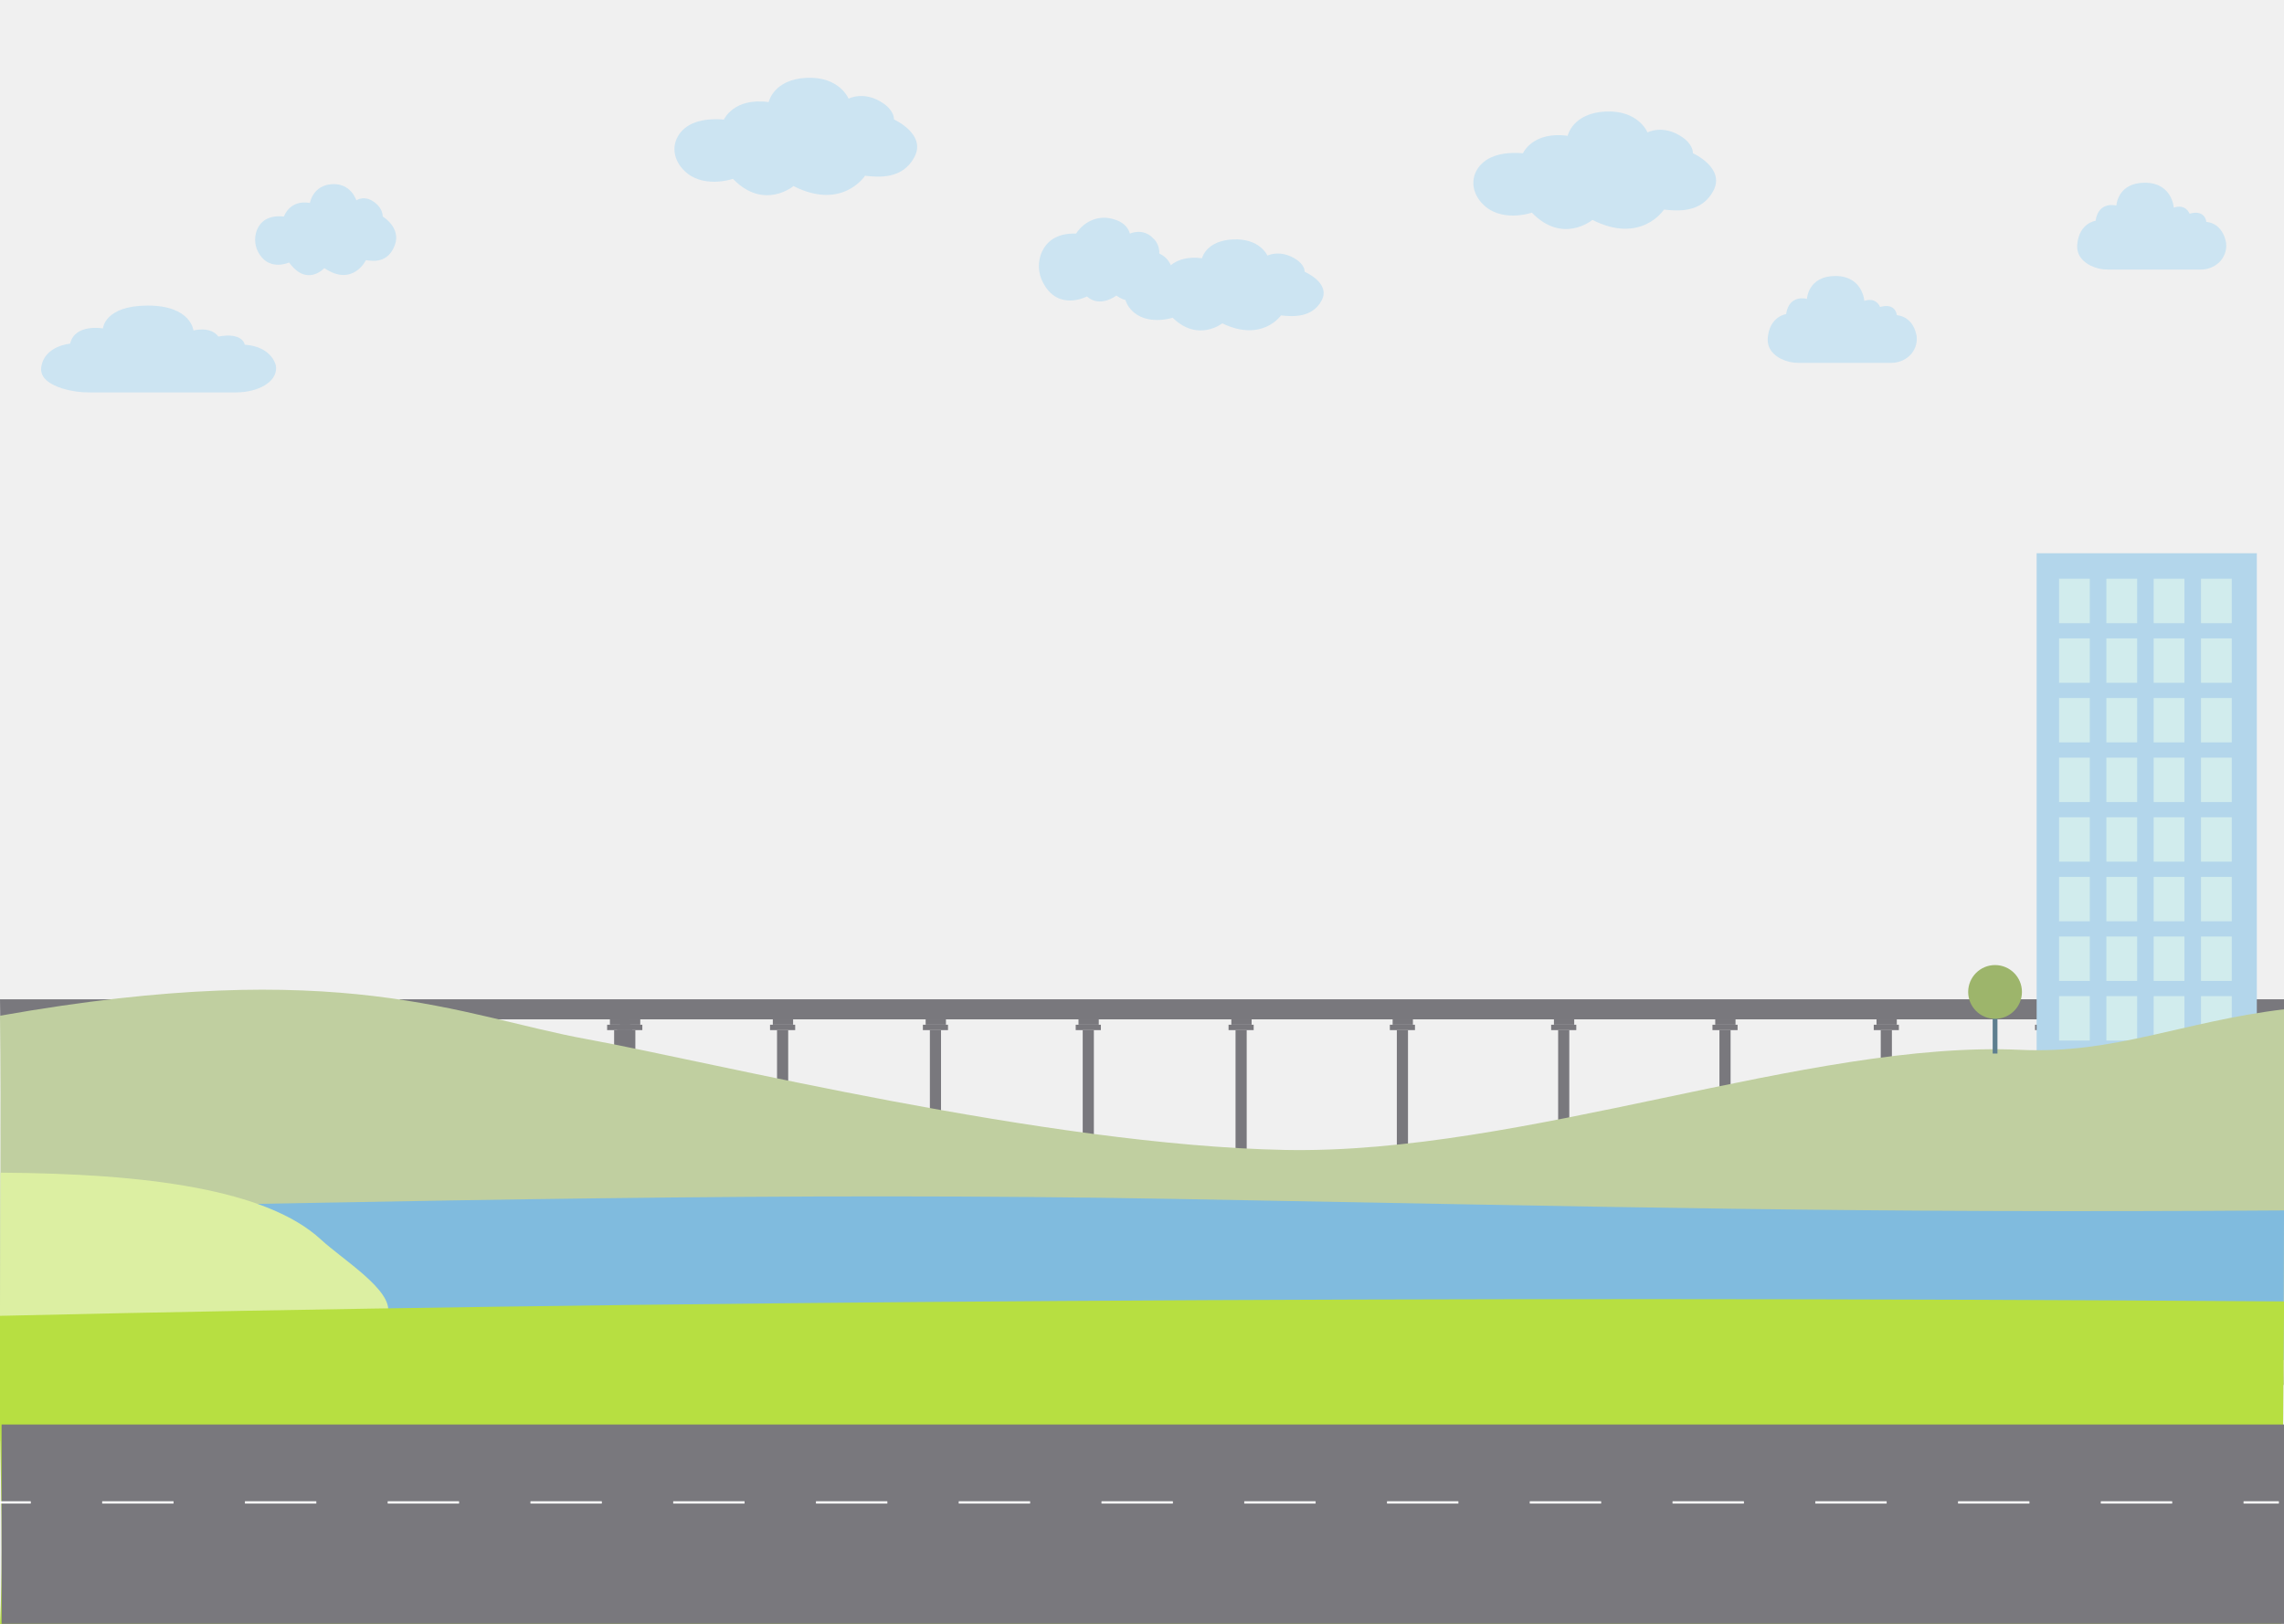
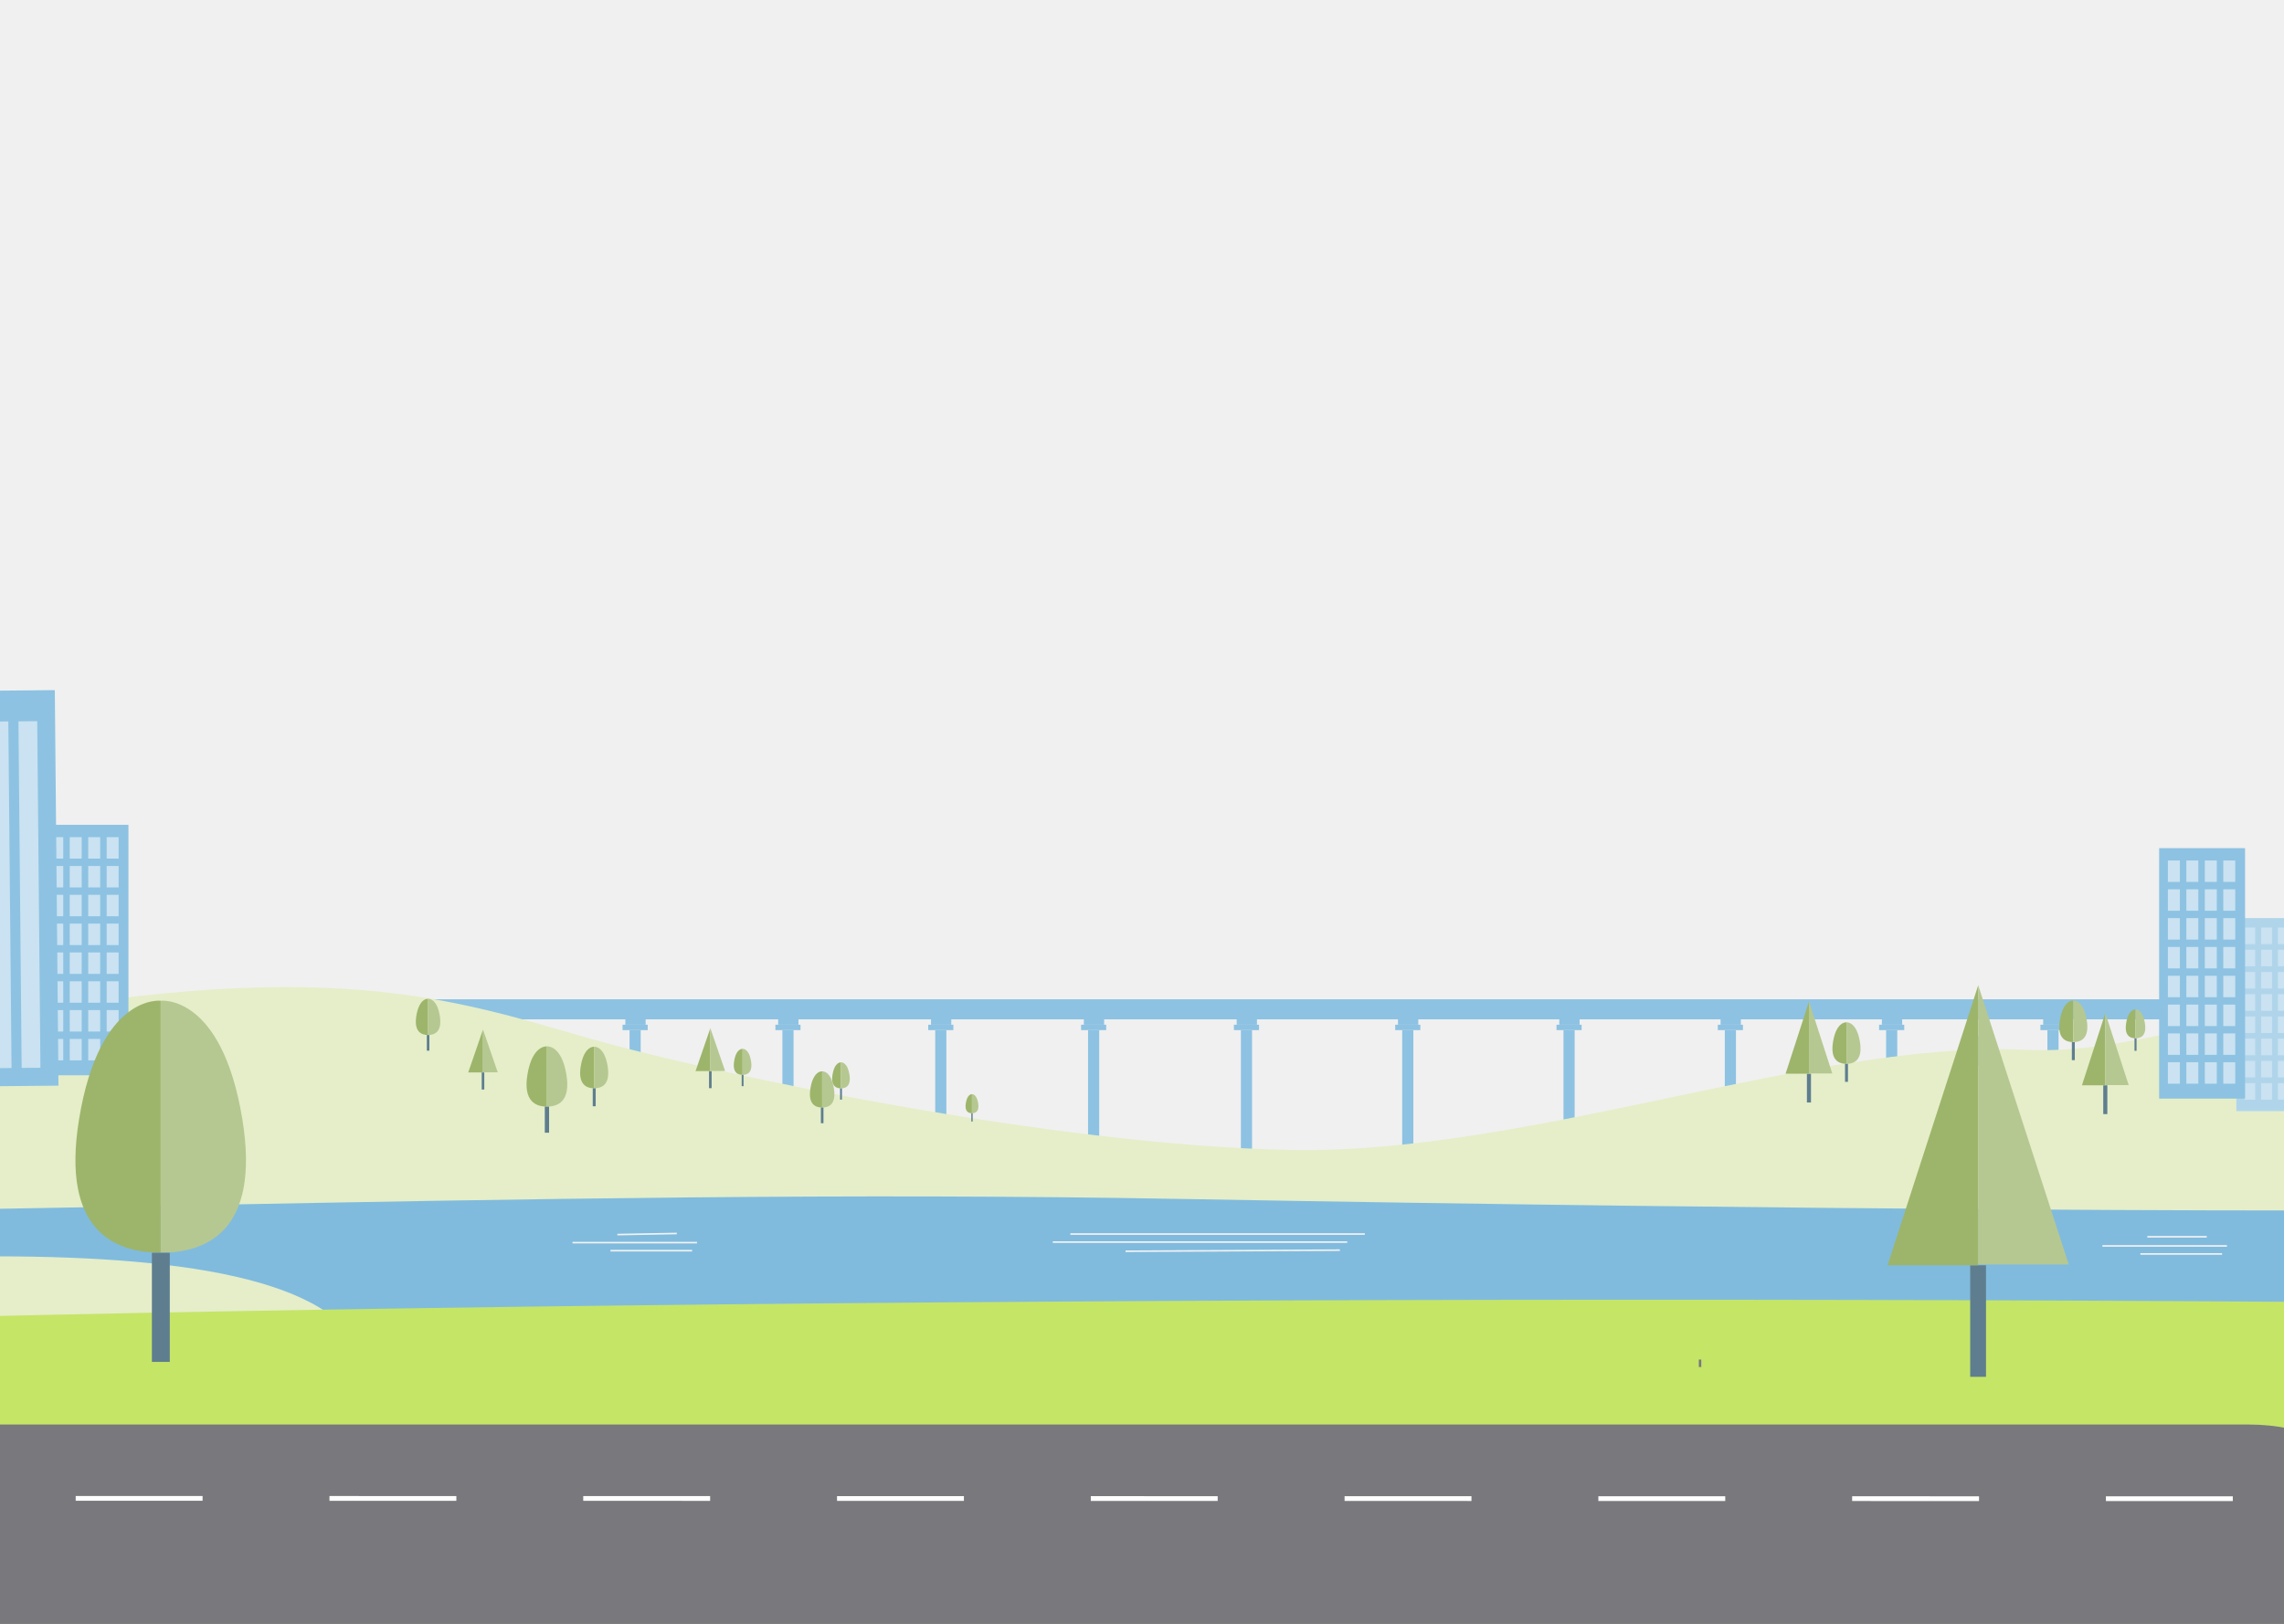
<svg xmlns="http://www.w3.org/2000/svg" viewBox="0 0 1440 1024">
  <g id="fond">
    <g id="train">
-       <rect x="384.53" y="642.82" width="12.79" height="3.39" style="fill:#79787d" />
-       <rect x="382.78" y="646.22" width="15.84" height="3.39" style="fill:#79787d" />
-       <rect x="387.19" y="649.62" width="7.03" height="27.89" style="fill:#79787d" />
-       <path d="M160.82,630.17H0q.08,6.33.16,12.65H160.82Z" style="fill:#79787d" />
-       <rect x="7.23" y="642.82" width="12.79" height="3.39" style="fill:#79787d" />
-       <rect x="5.48" y="646.22" width="15.84" height="3.39" style="fill:#79787d" />
-       <rect x="9.89" y="649.62" width="7.03" height="27.89" style="fill:#79787d" />
-       <rect x="137.98" y="642.82" width="12.79" height="3.39" style="fill:#79787d" />
-       <rect x="252" y="630.17" width="1188" height="12.65" style="fill:#79787d" />
-       <rect x="776.32" y="642.82" width="12.79" height="3.39" style="fill:#79787d" />
-       <rect x="774.57" y="646.22" width="15.84" height="3.39" style="fill:#79787d" />
-       <rect x="778.98" y="649.62" width="7.03" height="78.77" style="fill:#79787d" />
-       <rect x="679.96" y="642.82" width="12.79" height="3.39" style="fill:#79787d" />
-       <rect x="678.21" y="646.22" width="15.84" height="3.39" style="fill:#79787d" />
-       <rect x="682.62" y="649.62" width="7.03" height="78.77" style="fill:#79787d" />
-       <rect x="583.6" y="642.82" width="12.79" height="3.39" style="fill:#79787d" />
-       <rect x="581.85" y="646.22" width="15.84" height="3.39" style="fill:#79787d" />
-       <rect x="586.26" y="649.62" width="7.03" height="55.47" style="fill:#79787d" />
-       <rect x="487.24" y="642.82" width="12.79" height="3.39" style="fill:#79787d" />
-       <rect x="485.49" y="646.22" width="15.84" height="3.39" style="fill:#79787d" />
-       <rect x="489.9" y="649.62" width="7.03" height="35.32" style="fill:#79787d" />
-       <rect x="390.88" y="642.82" width="12.79" height="3.39" style="fill:#79787d" />
-       <rect x="389.13" y="646.22" width="15.84" height="3.39" style="fill:#79787d" />
-       <rect x="393.54" y="649.62" width="7.03" height="27.89" style="fill:#79787d" />
-       <rect x="878.01" y="642.82" width="12.79" height="3.39" style="fill:#79787d" />
-       <rect x="876.26" y="646.22" width="15.84" height="3.39" style="fill:#79787d" />
-       <rect x="880.67" y="649.62" width="7.03" height="78.77" style="fill:#79787d" />
-       <rect x="979.71" y="642.82" width="12.79" height="3.39" style="fill:#79787d" />
-       <rect x="977.96" y="646.22" width="15.84" height="3.39" style="fill:#79787d" />
-       <rect x="982.37" y="649.62" width="7.03" height="78.77" style="fill:#79787d" />
-       <rect x="1081.41" y="642.82" width="12.79" height="3.39" style="fill:#79787d" />
-       <rect x="1079.66" y="646.22" width="15.84" height="3.39" style="fill:#79787d" />
-       <rect x="1084.06" y="649.62" width="7.03" height="78.77" style="fill:#79787d" />
-       <rect x="1183.1" y="642.82" width="12.79" height="3.39" style="fill:#79787d" />
-       <rect x="1181.35" y="646.22" width="15.84" height="3.39" style="fill:#79787d" />
-       <rect x="1185.76" y="649.62" width="7.03" height="78.77" style="fill:#79787d" />
-       <rect x="1284.8" y="642.82" width="12.79" height="3.39" style="fill:#79787d" />
-       <rect x="1283.05" y="646.22" width="15.84" height="3.39" style="fill:#79787d" />
-       <rect x="1287.46" y="649.62" width="7.03" height="78.77" style="fill:#79787d" />
+       <g id="train-2" data-name="train">
+         <rect x="59.22" y="610.29" width="7.39" height="4.14" rx="0.91" style="fill:#8fc3e2" />
+         <rect x="68.82" y="610.29" width="7.39" height="4.14" rx="0.91" style="fill:#8fc3e2" />
+       </g>
+       <rect x="-513.71" y="630.17" width="677.91" height="12.65" style="fill:#8dc2e2" />
+       <rect x="10.6" y="642.82" width="12.79" height="3.39" style="fill:#8dc2e2" />
+       <rect x="8.86" y="646.22" width="15.84" height="3.39" style="fill:#8dc2e2" />
+       <rect x="13.26" y="649.62" width="7.03" height="27.89" style="fill:#8dc2e2" />
+       <rect x="141.36" y="642.82" width="12.79" height="3.39" style="fill:#8dc2e2" />
+       <rect x="255.38" y="630.17" width="1209.46" height="12.65" style="fill:#8dc2e2" />
+       <rect x="779.69" y="642.82" width="12.79" height="3.39" style="fill:#8dc2e2" />
+       <rect x="777.94" y="646.22" width="15.84" height="3.39" style="fill:#8dc2e2" />
+       <rect x="782.35" y="649.62" width="7.03" height="78.77" style="fill:#8dc2e2" />
+       <rect x="683.33" y="642.82" width="12.79" height="3.39" style="fill:#8dc2e2" />
+       <rect x="681.59" y="646.22" width="15.84" height="3.39" style="fill:#8dc2e2" />
+       <rect x="685.99" y="649.62" width="7.03" height="78.77" style="fill:#8dc2e2" />
+       <rect x="586.98" y="642.82" width="12.79" height="3.39" style="fill:#8dc2e2" />
+       <rect x="585.23" y="646.22" width="15.84" height="3.39" style="fill:#8dc2e2" />
+       <rect x="589.63" y="649.62" width="7.03" height="55.47" style="fill:#8dc2e2" />
+       <rect x="490.62" y="642.82" width="12.79" height="3.39" style="fill:#8dc2e2" />
+       <rect x="488.87" y="646.22" width="15.84" height="3.39" style="fill:#8dc2e2" />
+       <rect x="493.28" y="649.62" width="7.03" height="35.32" style="fill:#8dc2e2" />
+       <rect x="394.26" y="642.82" width="12.79" height="3.39" style="fill:#8dc2e2" />
+       <rect x="392.51" y="646.22" width="15.84" height="3.39" style="fill:#8dc2e2" />
+       <rect x="396.92" y="649.62" width="7.03" height="27.89" style="fill:#8dc2e2" />
+       <rect x="881.39" y="642.82" width="12.79" height="3.39" style="fill:#8dc2e2" />
+       <rect x="879.64" y="646.22" width="15.84" height="3.39" style="fill:#8dc2e2" />
+       <rect x="884.05" y="649.62" width="7.03" height="78.77" style="fill:#8dc2e2" />
+       <rect x="983.09" y="642.82" width="12.79" height="3.39" style="fill:#8dc2e2" />
+       <rect x="981.34" y="646.22" width="15.84" height="3.39" style="fill:#8dc2e2" />
+       <rect x="985.74" y="649.62" width="7.03" height="78.77" style="fill:#8dc2e2" />
+       <rect x="1084.78" y="642.82" width="12.79" height="3.39" style="fill:#8dc2e2" />
+       <rect x="1083.03" y="646.22" width="15.84" height="3.39" style="fill:#8dc2e2" />
+       <rect x="1087.44" y="649.62" width="7.03" height="78.77" style="fill:#8dc2e2" />
+       <rect x="1186.48" y="642.82" width="12.79" height="3.39" style="fill:#8dc2e2" />
+       <rect x="1184.73" y="646.22" width="15.84" height="3.39" style="fill:#8dc2e2" />
+       <rect x="1189.14" y="649.62" width="7.03" height="78.77" style="fill:#8dc2e2" />
+       <rect x="1288.17" y="642.82" width="12.79" height="3.39" style="fill:#8dc2e2" />
+       <rect x="1286.43" y="646.22" width="15.84" height="3.39" style="fill:#8dc2e2" />
+       <rect x="1290.83" y="649.62" width="7.03" height="78.77" style="fill:#8dc2e2" />
    </g>
-     <rect x="1284.05" y="348.89" width="138.82" height="326.72" style="fill:#b3d6eb" />
-     <rect id="fenetre" x="1298.18" y="364.98" width="19.39" height="28" style="fill:#d1eced" />
-     <rect id="fenetre-2" data-name="fenetre" x="1328.01" y="364.98" width="19.39" height="28" style="fill:#d1eced" />
-     <rect id="fenetre-3" data-name="fenetre" x="1357.83" y="364.98" width="19.39" height="28" style="fill:#d1eced" />
-     <rect id="fenetre-4" data-name="fenetre" x="1387.66" y="364.98" width="19.39" height="28" style="fill:#d1eced" />
-     <rect id="fenetre-5" data-name="fenetre" x="1298.18" y="402.58" width="19.39" height="28" style="fill:#d1eced" />
-     <rect id="fenetre-6" data-name="fenetre" x="1328.01" y="402.58" width="19.39" height="28" style="fill:#d1eced" />
-     <rect id="fenetre-7" data-name="fenetre" x="1357.83" y="402.58" width="19.39" height="28" style="fill:#d1eced" />
-     <rect id="fenetre-8" data-name="fenetre" x="1387.66" y="402.58" width="19.39" height="28" style="fill:#d1eced" />
-     <rect id="fenetre-9" data-name="fenetre" x="1298.18" y="440.18" width="19.39" height="28" style="fill:#d1eced" />
-     <rect id="fenetre-10" data-name="fenetre" x="1328.01" y="440.18" width="19.39" height="28" style="fill:#d1eced" />
-     <rect id="fenetre-11" data-name="fenetre" x="1357.83" y="440.18" width="19.39" height="28" style="fill:#d1eced" />
-     <rect id="fenetre-12" data-name="fenetre" x="1387.66" y="440.18" width="19.39" height="28" style="fill:#d1eced" />
-     <rect id="fenetre-13" data-name="fenetre" x="1298.18" y="477.78" width="19.39" height="28" style="fill:#d1eced" />
-     <rect id="fenetre-14" data-name="fenetre" x="1328.01" y="477.78" width="19.39" height="28" style="fill:#d1eced" />
-     <rect id="fenetre-15" data-name="fenetre" x="1357.83" y="477.78" width="19.39" height="28" style="fill:#d1eced" />
-     <rect id="fenetre-16" data-name="fenetre" x="1387.66" y="477.78" width="19.39" height="28" style="fill:#d1eced" />
-     <rect id="fenetre-17" data-name="fenetre" x="1298.18" y="515.38" width="19.39" height="28" style="fill:#d1eced" />
-     <rect id="fenetre-18" data-name="fenetre" x="1328.01" y="515.38" width="19.39" height="28" style="fill:#d1eced" />
-     <rect id="fenetre-19" data-name="fenetre" x="1357.83" y="515.38" width="19.39" height="28" style="fill:#d1eced" />
-     <rect id="fenetre-20" data-name="fenetre" x="1387.66" y="515.38" width="19.39" height="28" style="fill:#d1eced" />
-     <rect id="fenetre-21" data-name="fenetre" x="1298.18" y="552.99" width="19.39" height="28" style="fill:#d1eced" />
-     <rect id="fenetre-22" data-name="fenetre" x="1328.01" y="552.99" width="19.39" height="28" style="fill:#d1eced" />
-     <rect id="fenetre-23" data-name="fenetre" x="1357.83" y="552.99" width="19.39" height="28" style="fill:#d1eced" />
-     <rect id="fenetre-24" data-name="fenetre" x="1387.66" y="552.99" width="19.39" height="28" style="fill:#d1eced" />
-     <rect id="fenetre-25" data-name="fenetre" x="1298.18" y="590.59" width="19.39" height="28" style="fill:#d1eced" />
-     <rect id="fenetre-26" data-name="fenetre" x="1328.01" y="590.59" width="19.39" height="28" style="fill:#d1eced" />
-     <rect id="fenetre-27" data-name="fenetre" x="1357.83" y="590.59" width="19.39" height="28" style="fill:#d1eced" />
-     <rect id="fenetre-28" data-name="fenetre" x="1387.66" y="590.59" width="19.39" height="28" style="fill:#d1eced" />
-     <rect id="fenetre-29" data-name="fenetre" x="1298.18" y="628.19" width="19.39" height="28" style="fill:#d1eced" />
-     <rect id="fenetre-30" data-name="fenetre" x="1328.01" y="628.19" width="19.39" height="28" style="fill:#d1eced" />
-     <rect id="fenetre-31" data-name="fenetre" x="1357.83" y="628.19" width="19.39" height="28" style="fill:#d1eced" />
-     <rect id="fenetre-32" data-name="fenetre" x="1387.66" y="628.19" width="19.39" height="28" style="fill:#d1eced" />
-     <path d="M1440,636.49c-63.92,7.7-106.94,28.3-166.13,25.56-133.29-6.18-312.93,66.08-463.61,63.13s-363.11-55.81-440.43-69.9C290.19,640.76,215.33,602.36,0,640.54c.83,64.33,0,129.26,0,194v46.6c543.27,11.07,1219.87-11.31,1413-8,18.07.32,10.88.54,27,.23-.84-24.15,0-48.13,0-72.14C1440,745.49,1440.1,691.67,1440,636.49Z" style="fill:#c0cfa0" />
-     <path d="M1440,763.32c-273.44,1.86-420.45-2.23-698.38-7.24-248.8-4.49-474.11,1.34-737.89,6.08l0,93.18c9.44,0,6.48,0,16-.05,538.22-2,945,4.22,1420,2.42" style="fill:#80bbde" />
-     <path d="M-.31,908.92c71.22-29.82,81.89-62.5,81.89-62.5,245.66,11.29,148.83-38.85,120.74-64.76-34.2-31.54-109.45-41.6-202-42.15" style="fill:#dcefa2" />
-     <path d="M1440.05,820.7C907.62,817,395.7,820.63,0,829.79c-1.48,79.13,3,129.83,0,194.64l1438.38-.39" style="fill:#b7df41" />
-   </g>
-   <g id="NUAGES">
-     <path d="M678.45,147.31s6.06-10.54,18.71-10c0,0,12.64.57,15.21,10,0,0,8-3.7,14.25,2.57a12.22,12.22,0,0,1,4.27,10,14.35,14.35,0,0,1,8.27,15.68c-1.71,11.68-15.68,10.83-15.68,10.83s-8.83,7.72-19.66,0c0,0-10.26,8-18.53.56,0,0-17.93,9.64-27.55-8.46a22.1,22.1,0,0,1-.66-20.08C659.93,152.58,665.91,146.88,678.45,147.31Z" style="fill:#cce4f2" />
-     <path d="M1329.1,170h58.28a16.79,16.79,0,0,0,11.62-4.45,14.62,14.62,0,0,0,4.51-12.2s-1.28-12.17-12.49-13.46c0,0-.64-8-10.57-5.12,0,0-2.24-6.41-9.93-3.84,0,0-1-15.7-18.26-15.7s-17.94,14.41-17.94,14.41-11.21-3.2-13.13,9.61c0,0-10.25,1.28-11.53,14.74-.69,7.2,4,11.29,8.42,13.52A24.56,24.56,0,0,0,1329.1,170Z" style="fill:#cce4f2" />
-     <path d="M734.74,171.38s5-10.81,23.1-8.54c0,0,2.49-11.1,19.56-11.86s21.68,10.2,21.68,10.2,8.18-4.15,18.13,2.41c0,0,5.33,3.22,5.33,7.79,0,0,16.71,7.1,10.67,18.2s-18.49,10.09-25.6,9.33c0,0-11.73,17.15-37,5,0,0-15.28,12.11-31.28-3.53,0,0-16.48,5.4-26.1-4.93-4.34-4.65-5.44-10.56-2.42-15.71C713.6,175.07,720,170.29,734.74,171.38Z" style="fill:#cce4f2" />
-     <path d="M960.18,96.64s6.08-14,28.2-11c0,0,3-14.32,23.86-15.3s26.46,13.16,26.46,13.16,10-5.35,22.13,3.12c0,0,6.5,4.15,6.5,10,0,0,20.39,9.16,13,23.49s-22.56,13-31.24,12.05c0,0-14.31,22.14-45.11,6.51,0,0-18.66,15.63-38.18-4.56,0,0-20.11,7-31.85-6.37-5.29-6-6.64-13.63-3-20.27C934.39,101.4,942.21,95.23,960.18,96.64Z" style="fill:#cce4f2" />
-     <path d="M1134,228.83h58.27a16.8,16.8,0,0,0,11.62-4.46,14.61,14.61,0,0,0,4.52-12.2s-1.28-12.17-12.5-13.45c0,0-.64-8-10.57-5.13,0,0-2.24-6.4-9.93-3.84,0,0-1-15.7-18.25-15.7s-17.94,14.42-17.94,14.42-11.21-3.21-13.13,9.61c0,0-10.25,1.28-11.54,14.73-.68,7.21,4,11.29,8.43,13.53A24.63,24.63,0,0,0,1134,228.83Z" style="fill:#cce4f2" />
-     <path d="M179,136.54s3.53-10.82,16.4-8.55c0,0,1.76-11.1,13.87-11.85s15.39,10.2,15.39,10.2,5.8-4.15,12.86,2.41c0,0,3.79,3.21,3.79,7.79,0,0,11.85,7.09,7.56,18.19s-13.11,10.09-18.16,9.34c0,0-8.32,17.15-26.23,5,0,0-10.85,12.11-22.2-3.53,0,0-11.7,5.4-18.52-4.93a16.86,16.86,0,0,1-1.72-15.71C164,140.22,168.57,135.45,179,136.54Z" style="fill:#cce4f2" />
-     <path d="M456.43,75.38s6.07-14,28.2-11c0,0,3-14.33,23.86-15.3S535,62.21,535,62.21s10-5.35,22.12,3.12c0,0,6.51,4.15,6.51,10,0,0,20.39,9.16,13,23.49s-22.55,13-31.23,12c0,0-14.32,22.15-45.12,6.52,0,0-18.65,15.63-38.17-4.56,0,0-20.12,7-31.86-6.37-5.28-6-6.63-13.63-2.95-20.27C430.64,80.14,438.45,74,456.43,75.38Z" style="fill:#cce4f2" />
-     <path d="M56.67,247.47h91.88c6.76,0,13.41-1.5,18.31-4.45,4.24-2.56,7.77-6.44,7.12-12.21,0,0-2-12.17-19.69-13.45,0,0-1-8-16.67-5.12,0,0-3.54-6.41-15.66-3.85,0,0-1.51-15.69-28.78-15.69S64.9,207.11,64.9,207.11s-17.68-3.2-20.71,9.61c0,0-16.16,1.28-18.18,14.73-1.08,7.21,6.25,11.29,13.28,13.53A57.89,57.89,0,0,0,56.67,247.47Z" style="fill:#cce4f2" />
-   </g>
-   <g id="arbre">
-     <rect x="1256.33" y="639.27" width="3.01" height="25.13" style="fill:#5e7e8f" />
-     <circle cx="1257.83" cy="625.54" r="16.95" style="fill:#9db56b" />
+     <path d="M-697,761.59c5.06-3.41,10-7,14.92-10.54,26.18-19.19,114.11-77.14,243.95-95.77,156.47-22.46,239.46,24.62,408-8.56,236.14-46.48,316.48-16.12,403.3,8.56,75.59,21.49,289.75,67,440.43,69.9s330.32-69.31,463.61-63.13,256.63-118,468.78,95.24c0,0,26.7,122-329.7,115.88C1062.9,867.06-946.87,930.31-697,761.59Z" style="fill:#e5eec9" />
+     <path d="M-1465.21,802.67s313.32-40.58,861.61-36.19,928.24-18,1348.6-10.4,696.94,7.25,696.94,7.25l294-35.39a730.9,730.9,0,0,1,133-3.8l535.63,35.55q15.21,1,30.45,1.21l626.86,8.49,1095.33,4.1,166,.62L5068,780.67a950.79,950.79,0,0,1,116.45,8.18l587.75,77.8c-203.55,5.33-586,69.43-1050.5,69.51-1537.52.28-4060-83.28-4698.65-80.87C-808.49,858.44-1465.21,802.67-1465.21,802.67Z" style="fill:#80bbde" />
+     <path d="M-2876.18,871.76h0c307.14-119.87,575.33-16,693-63.34,114.14-45.95,413.12,29.6,564.23.41s291.36.94,361.48,7.58,259.7,59.3,394.75,61.91S-519.06,808.51-399.6,814c92.83,4.25,490-58.07,601.83,11.12,38.17,23.6,128.39,85.26-117.27,74,0,0-88.1,115.79-407.54,110.34C-639.35,1004-2694.34,1070.34-2876.18,871.76Z" style="fill:#e5eec9" />
+     <path d="M5772.23,866.65c-100.14,9.72-1421.09,21-1548.91,21-158.45,0-810.14,7.5-932.62-5.73C2565.84,803.61,27.6,806.05-523.42,851.12c-142,11.61-696.57-15.57-1004.39,4.4S-2035.7,842.2-2282,835.33s-514.36,41.78-760.61,43.22-593.77-16.38-1086.28-23-946.53-20.19-946.53-20.19c-364.78,0-566.79,107-686.82,117.33v72.2l12963.66,1V868.19C7200.37,868.3,5773.32,866.55,5772.23,866.65Z" style="fill:#c5e567" />
+     <path d="M1247.58,653.4a2.37,2.37,0,0,0-2.11-.11c-.93.4-2.32,1.44-3.43,4.12-1.56,3.75-4.58,10.8.53,13.83a7.32,7.32,0,0,0,8-.32c2.38-1.82,4.14-5.71-.24-14A7.54,7.54,0,0,0,1247.58,653.4Z" style="fill:#8dc2e2" />
+     <rect x="1245.44" y="670.68" width="1.48" height="11.51" style="fill:#3b6177" />
+     <rect x="1409.97" y="578.95" width="49.28" height="121.76" style="fill:#b0d5eb" />
+     <rect id="fenetre" x="1414.98" y="584.95" width="6.88" height="10.43" style="fill:#cae2f1" />
+     <rect id="fenetre-2" data-name="fenetre" x="1425.57" y="584.95" width="6.88" height="10.43" style="fill:#cae2f1" />
+     <rect id="fenetre-3" data-name="fenetre" x="1436.16" y="584.95" width="6.88" height="10.43" style="fill:#cae2f1" />
+     <rect id="fenetre-4" data-name="fenetre" x="1414.98" y="598.96" width="6.88" height="10.43" style="fill:#cae2f1" />
+     <rect id="fenetre-5" data-name="fenetre" x="1425.57" y="598.96" width="6.88" height="10.43" style="fill:#cae2f1" />
+     <rect id="fenetre-6" data-name="fenetre" x="1436.16" y="598.96" width="6.88" height="10.43" style="fill:#cae2f1" />
+     <rect id="fenetre-7" data-name="fenetre" x="1414.98" y="612.97" width="6.88" height="10.43" style="fill:#cae2f1" />
+     <rect id="fenetre-8" data-name="fenetre" x="1425.57" y="612.97" width="6.88" height="10.43" style="fill:#cae2f1" />
+     <rect id="fenetre-9" data-name="fenetre" x="1436.16" y="612.97" width="6.88" height="10.43" style="fill:#cae2f1" />
+     <rect id="fenetre-10" data-name="fenetre" x="1414.98" y="626.98" width="6.88" height="10.43" style="fill:#cae2f1" />
+     <rect id="fenetre-11" data-name="fenetre" x="1425.57" y="626.98" width="6.88" height="10.43" style="fill:#cae2f1" />
+     <rect id="fenetre-12" data-name="fenetre" x="1436.16" y="626.98" width="6.88" height="10.43" style="fill:#cae2f1" />
+     <rect id="fenetre-13" data-name="fenetre" x="1414.98" y="641" width="6.88" height="10.43" style="fill:#cae2f1" />
+     <rect id="fenetre-14" data-name="fenetre" x="1425.57" y="641" width="6.88" height="10.43" style="fill:#cae2f1" />
+     <rect id="fenetre-15" data-name="fenetre" x="1436.16" y="641" width="6.88" height="10.43" style="fill:#cae2f1" />
+     <rect id="fenetre-16" data-name="fenetre" x="1414.98" y="655.01" width="6.88" height="10.43" style="fill:#cae2f1" />
+     <rect id="fenetre-17" data-name="fenetre" x="1425.57" y="655.01" width="6.88" height="10.43" style="fill:#cae2f1" />
+     <rect id="fenetre-18" data-name="fenetre" x="1436.16" y="655.01" width="6.88" height="10.43" style="fill:#cae2f1" />
+     <rect id="fenetre-19" data-name="fenetre" x="1414.98" y="669.02" width="6.88" height="10.43" style="fill:#cae2f1" />
+     <rect id="fenetre-20" data-name="fenetre" x="1425.57" y="669.02" width="6.88" height="10.43" style="fill:#cae2f1" />
+     <rect id="fenetre-21" data-name="fenetre" x="1436.16" y="669.02" width="6.88" height="10.43" style="fill:#cae2f1" />
+     <rect id="fenetre-22" data-name="fenetre" x="1414.98" y="683.04" width="6.88" height="10.43" style="fill:#cae2f1" />
+     <rect id="fenetre-23" data-name="fenetre" x="1425.57" y="683.04" width="6.88" height="10.43" style="fill:#cae2f1" />
+     <rect id="fenetre-24" data-name="fenetre" x="1436.16" y="683.04" width="6.88" height="10.43" style="fill:#cae2f1" />
+   </g>
+   <g id="ECOLE">
+     <path d="M269.89,629.86s-5.52-.67-7.39,10.71c-1.69,10.29,3.39,12.12,7.39,12.12Z" style="fill:#9db56b" />
+     <path d="M269.89,629.86s5.52-.67,7.39,10.71c1.69,10.29-3.39,12.12-7.39,12.12Z" style="fill:#b6c891" />
+     <rect x="269.09" y="652.69" width="1.62" height="9.89" style="fill:#5e7e8f" />
+     <path d="M518.35,675.6s-5.52-.67-7.39,10.72c-1.69,10.29,3.39,12.11,7.39,12.11Z" style="fill:#9db56b" />
+     <path d="M518.35,675.6s5.53-.67,7.39,10.72c1.69,10.29-3.39,12.11-7.39,12.11Z" style="fill:#b6c891" />
+     <rect x="517.55" y="698.43" width="1.62" height="9.89" style="fill:#5e7e8f" />
+     <path d="M468.18,661.43s-4-.48-5.31,7.7c-1.22,7.4,2.44,8.72,5.31,8.72Z" style="fill:#9db56b" />
+     <path d="M468.18,661.43s4-.48,5.32,7.7c1.21,7.4-2.44,8.72-5.32,8.72Z" style="fill:#b6c891" />
+     <rect x="467.61" y="677.85" width="1.17" height="7.11" style="fill:#5e7e8f" />
+     <path d="M530.23,669.94s-4-.48-5.32,7.7c-1.21,7.4,2.44,8.71,5.32,8.71Z" style="fill:#9db56b" />
+     <path d="M530.23,669.94s4-.48,5.31,7.7c1.22,7.4-2.44,8.71-5.31,8.71Z" style="fill:#b6c891" />
+     <rect x="529.65" y="686.35" width="1.17" height="7.11" style="fill:#5e7e8f" />
+     <path d="M612.81,690s-2.9-.35-3.89,5.65c-.89,5.42,1.79,6.38,3.89,6.38Z" style="fill:#9db56b" />
+     <path d="M612.81,690s2.91-.35,3.9,5.65c.89,5.42-1.79,6.38-3.9,6.38Z" style="fill:#b6c891" />
+     <rect x="612.39" y="702.04" width="0.85" height="5.21" style="fill:#5e7e8f" />
+     <path d="M344.81,659.88s-9.19-1.11-12.29,17.82c-2.81,17.12,5.64,20.16,12.29,20.16Z" style="fill:#9db56b" />
+     <path d="M344.81,659.88s9.19-1.11,12.3,17.82c2.81,17.12-5.65,20.16-12.3,20.16Z" style="fill:#b6c891" />
+     <rect x="343.48" y="697.86" width="2.7" height="16.45" style="fill:#5e7e8f" />
+     <path d="M374.62,660.1s-6.33-.76-8.48,12.29c-1.93,11.8,3.9,13.9,8.48,13.9Z" style="fill:#9db56b" />
+     <path d="M374.62,660.1s6.34-.76,8.48,12.29c1.94,11.8-3.89,13.9-8.48,13.9Z" style="fill:#b6c891" />
+     <rect x="373.71" y="686.29" width="1.86" height="11.34" style="fill:#5e7e8f" />
+     <path d="M1164.15,644.71s-6.33-.77-8.47,12.28c-1.94,11.8,3.89,13.9,8.47,13.9Z" style="fill:#9db56b" />
+     <path d="M1164.15,644.71s6.34-.77,8.48,12.28c1.94,11.8-3.89,13.9-8.48,13.9Z" style="fill:#b6c891" />
+     <rect x="1163.24" y="670.89" width="1.86" height="11.34" style="fill:#5e7e8f" />
+     <path d="M1307.17,631s-6.34-.77-8.48,12.29c-1.94,11.8,3.89,13.89,8.48,13.89Z" style="fill:#9db56b" />
+     <path d="M1307.17,631s6.33-.77,8.47,12.29c1.94,11.8-3.89,13.89-8.47,13.89Z" style="fill:#b6c891" />
+     <rect x="1306.25" y="657.21" width="1.86" height="11.34" style="fill:#5e7e8f" />
+     <path d="M1346.39,636.57s-4.4-.53-5.89,8.55c-1.35,8.2,2.7,9.66,5.89,9.66Z" style="fill:#9db56b" />
+     <path d="M1346.39,636.57s4.4-.53,5.89,8.55c1.35,8.2-2.7,9.66-5.89,9.66Z" style="fill:#b6c891" />
+     <rect x="1345.75" y="654.78" width="1.29" height="7.88" style="fill:#5e7e8f" />
+     <rect x="1242.15" y="797.91" width="9.98" height="70.34" style="fill:#5e7e8f" />
+     <polygon points="1247.14 621.59 1247.14 797.91 1190.03 797.91 1247.14 621.59" style="fill:#9db56b" />
+     <polyline points="1304.26 797.37 1247.14 621.05 1247.14 797.37" style="fill:#b6c891" />
+     <rect x="1139.21" y="677.11" width="2.57" height="18.15" style="fill:#5e7e8f" />
+     <polygon points="1140.5 631.61 1140.5 677.11 1125.76 677.11 1140.5 631.61" style="fill:#9db56b" />
+     <polyline points="1155.23 676.97 1140.5 631.47 1140.5 676.97" style="fill:#b6c891" />
+     <rect x="1326.05" y="684.42" width="2.57" height="18.15" style="fill:#5e7e8f" />
+     <polygon points="1327.34 638.92 1327.34 684.42 1312.6 684.42 1327.34 638.92" style="fill:#9db56b" />
+     <polyline points="1342.08 684.28 1327.34 638.78 1327.34 684.28" style="fill:#b6c891" />
+     <rect x="1361.28" y="534.86" width="54.17" height="157.94" style="fill:#8dc2e2" />
+     <rect id="fenetre-25" data-name="fenetre" x="1366.8" y="542.63" width="7.56" height="13.53" style="fill:#cae2f1" />
+     <rect id="fenetre-26" data-name="fenetre" x="1378.43" y="542.63" width="7.56" height="13.53" style="fill:#cae2f1" />
+     <rect id="fenetre-27" data-name="fenetre" x="1390.07" y="542.63" width="7.56" height="13.53" style="fill:#cae2f1" />
+     <rect id="fenetre-28" data-name="fenetre" x="1401.71" y="542.63" width="7.56" height="13.53" style="fill:#cae2f1" />
+     <rect id="fenetre-29" data-name="fenetre" x="1366.8" y="560.81" width="7.56" height="13.53" style="fill:#cae2f1" />
+     <rect id="fenetre-30" data-name="fenetre" x="1378.43" y="560.81" width="7.56" height="13.53" style="fill:#cae2f1" />
+     <rect id="fenetre-31" data-name="fenetre" x="1390.07" y="560.81" width="7.56" height="13.53" style="fill:#cae2f1" />
+     <rect id="fenetre-32" data-name="fenetre" x="1401.71" y="560.81" width="7.56" height="13.53" style="fill:#cae2f1" />
+     <rect id="fenetre-33" data-name="fenetre" x="1366.8" y="578.98" width="7.56" height="13.53" style="fill:#cae2f1" />
+     <rect id="fenetre-34" data-name="fenetre" x="1378.43" y="578.98" width="7.56" height="13.53" style="fill:#cae2f1" />
+     <rect id="fenetre-35" data-name="fenetre" x="1390.07" y="578.98" width="7.56" height="13.53" style="fill:#cae2f1" />
+     <rect id="fenetre-36" data-name="fenetre" x="1401.71" y="578.98" width="7.56" height="13.53" style="fill:#cae2f1" />
+     <rect id="fenetre-37" data-name="fenetre" x="1366.8" y="597.16" width="7.56" height="13.53" style="fill:#cae2f1" />
+     <rect id="fenetre-38" data-name="fenetre" x="1378.43" y="597.16" width="7.56" height="13.53" style="fill:#cae2f1" />
+     <rect id="fenetre-39" data-name="fenetre" x="1390.07" y="597.16" width="7.56" height="13.53" style="fill:#cae2f1" />
+     <rect id="fenetre-40" data-name="fenetre" x="1401.71" y="597.16" width="7.56" height="13.53" style="fill:#cae2f1" />
+     <rect id="fenetre-41" data-name="fenetre" x="1366.8" y="615.34" width="7.56" height="13.53" style="fill:#cae2f1" />
+     <rect id="fenetre-42" data-name="fenetre" x="1378.43" y="615.34" width="7.56" height="13.53" style="fill:#cae2f1" />
+     <rect id="fenetre-43" data-name="fenetre" x="1390.07" y="615.34" width="7.56" height="13.53" style="fill:#cae2f1" />
+     <rect id="fenetre-44" data-name="fenetre" x="1401.71" y="615.34" width="7.56" height="13.53" style="fill:#cae2f1" />
+     <rect id="fenetre-45" data-name="fenetre" x="1366.8" y="633.52" width="7.56" height="13.53" style="fill:#cae2f1" />
+     <rect id="fenetre-46" data-name="fenetre" x="1378.43" y="633.52" width="7.56" height="13.53" style="fill:#cae2f1" />
+     <rect id="fenetre-47" data-name="fenetre" x="1390.07" y="633.52" width="7.56" height="13.53" style="fill:#cae2f1" />
+     <rect id="fenetre-48" data-name="fenetre" x="1401.71" y="633.52" width="7.56" height="13.53" style="fill:#cae2f1" />
+     <rect id="fenetre-49" data-name="fenetre" x="1366.8" y="651.69" width="7.56" height="13.53" style="fill:#cae2f1" />
+     <rect id="fenetre-50" data-name="fenetre" x="1378.43" y="651.69" width="7.56" height="13.53" style="fill:#cae2f1" />
+     <rect id="fenetre-51" data-name="fenetre" x="1390.07" y="651.69" width="7.56" height="13.53" style="fill:#cae2f1" />
+     <rect id="fenetre-52" data-name="fenetre" x="1401.71" y="651.69" width="7.56" height="13.53" style="fill:#cae2f1" />
+     <rect id="fenetre-53" data-name="fenetre" x="1366.8" y="669.87" width="7.56" height="13.53" style="fill:#cae2f1" />
+     <rect id="fenetre-54" data-name="fenetre" x="1378.43" y="669.87" width="7.56" height="13.53" style="fill:#cae2f1" />
+     <rect id="fenetre-55" data-name="fenetre" x="1390.07" y="669.87" width="7.56" height="13.53" style="fill:#cae2f1" />
+     <rect id="fenetre-56" data-name="fenetre" x="1401.71" y="669.87" width="7.56" height="13.53" style="fill:#cae2f1" />
+     <rect x="303.7" y="676.31" width="1.63" height="10.78" style="fill:#5e7e8f" />
+     <polygon points="304.51 649.29 304.51 676.31 295.2 676.31 304.51 649.29" style="fill:#9db56b" />
+     <polyline points="313.82 676.22 304.51 649.21 304.51 676.22" style="fill:#b6c891" />
+     <rect x="447.03" y="675.44" width="1.63" height="10.78" style="fill:#5e7e8f" />
+     <polygon points="447.84 648.43 447.84 675.44 438.53 675.44 447.84 648.43" style="fill:#9db56b" />
+     <polyline points="457.15 675.36 447.84 648.35 447.84 675.36" style="fill:#b6c891" />
+     <rect x="26.81" y="520.15" width="54.17" height="157.94" style="fill:#8dc2e2" />
+     <rect id="fenetre-57" data-name="fenetre" x="32.32" y="527.92" width="7.56" height="13.53" style="fill:#cae2f1" />
+     <rect id="fenetre-58" data-name="fenetre" x="43.96" y="527.92" width="7.56" height="13.53" style="fill:#cae2f1" />
+     <rect id="fenetre-59" data-name="fenetre" x="55.6" y="527.92" width="7.56" height="13.53" style="fill:#cae2f1" />
+     <rect id="fenetre-60" data-name="fenetre" x="67.24" y="527.92" width="7.56" height="13.53" style="fill:#cae2f1" />
+     <rect id="fenetre-61" data-name="fenetre" x="32.32" y="546.1" width="7.56" height="13.53" style="fill:#cae2f1" />
+     <rect id="fenetre-62" data-name="fenetre" x="43.96" y="546.1" width="7.56" height="13.53" style="fill:#cae2f1" />
+     <rect id="fenetre-63" data-name="fenetre" x="55.6" y="546.1" width="7.56" height="13.53" style="fill:#cae2f1" />
+     <rect id="fenetre-64" data-name="fenetre" x="67.24" y="546.1" width="7.56" height="13.53" style="fill:#cae2f1" />
+     <rect id="fenetre-65" data-name="fenetre" x="32.32" y="564.28" width="7.56" height="13.53" style="fill:#cae2f1" />
+     <rect id="fenetre-66" data-name="fenetre" x="43.96" y="564.28" width="7.56" height="13.53" style="fill:#cae2f1" />
+     <rect id="fenetre-67" data-name="fenetre" x="55.6" y="564.28" width="7.56" height="13.53" style="fill:#cae2f1" />
+     <rect id="fenetre-68" data-name="fenetre" x="67.24" y="564.28" width="7.56" height="13.53" style="fill:#cae2f1" />
+     <rect id="fenetre-69" data-name="fenetre" x="32.32" y="582.45" width="7.56" height="13.53" style="fill:#cae2f1" />
+     <rect id="fenetre-70" data-name="fenetre" x="43.96" y="582.45" width="7.56" height="13.53" style="fill:#cae2f1" />
+     <rect id="fenetre-71" data-name="fenetre" x="55.6" y="582.45" width="7.56" height="13.53" style="fill:#cae2f1" />
+     <rect id="fenetre-72" data-name="fenetre" x="67.24" y="582.45" width="7.56" height="13.53" style="fill:#cae2f1" />
+     <rect id="fenetre-73" data-name="fenetre" x="32.32" y="600.63" width="7.56" height="13.53" style="fill:#cae2f1" />
+     <rect id="fenetre-74" data-name="fenetre" x="43.96" y="600.63" width="7.56" height="13.53" style="fill:#cae2f1" />
+     <rect id="fenetre-75" data-name="fenetre" x="55.6" y="600.63" width="7.56" height="13.53" style="fill:#cae2f1" />
+     <rect id="fenetre-76" data-name="fenetre" x="67.24" y="600.63" width="7.56" height="13.53" style="fill:#cae2f1" />
+     <rect id="fenetre-77" data-name="fenetre" x="32.32" y="618.81" width="7.56" height="13.53" style="fill:#cae2f1" />
+     <rect id="fenetre-78" data-name="fenetre" x="43.96" y="618.81" width="7.56" height="13.53" style="fill:#cae2f1" />
+     <rect id="fenetre-79" data-name="fenetre" x="55.6" y="618.81" width="7.56" height="13.53" style="fill:#cae2f1" />
+     <rect id="fenetre-80" data-name="fenetre" x="67.24" y="618.81" width="7.56" height="13.53" style="fill:#cae2f1" />
+     <rect id="fenetre-81" data-name="fenetre" x="32.32" y="636.99" width="7.56" height="13.53" style="fill:#cae2f1" />
+     <rect id="fenetre-82" data-name="fenetre" x="43.96" y="636.99" width="7.56" height="13.53" style="fill:#cae2f1" />
+     <rect id="fenetre-83" data-name="fenetre" x="55.6" y="636.99" width="7.56" height="13.53" style="fill:#cae2f1" />
+     <rect id="fenetre-84" data-name="fenetre" x="67.24" y="636.99" width="7.56" height="13.53" style="fill:#cae2f1" />
+     <rect id="fenetre-85" data-name="fenetre" x="32.32" y="655.16" width="7.56" height="13.53" style="fill:#cae2f1" />
+     <rect id="fenetre-86" data-name="fenetre" x="43.96" y="655.16" width="7.56" height="13.53" style="fill:#cae2f1" />
+     <rect id="fenetre-87" data-name="fenetre" x="55.6" y="655.16" width="7.56" height="13.53" style="fill:#cae2f1" />
+     <rect id="fenetre-88" data-name="fenetre" x="67.24" y="655.16" width="7.56" height="13.53" style="fill:#cae2f1" />
+     <path d="M101.32,631.09s-38.45-4.64-51.45,74.58C38.11,777.29,73.49,790,101.32,790Z" style="fill:#9db56b" />
+     <path d="M101.32,631.09s38.45-4.64,51.45,74.58C164.53,777.29,129.15,790,101.32,790Z" style="fill:#b6c891" />
+     <rect x="95.76" y="790.02" width="11.29" height="68.82" style="fill:#5e7e8f" />
+     <rect x="-34.89" y="435.53" width="70.58" height="249.43" transform="translate(-5.16 0.03) rotate(-0.53)" style="fill:#8dc2e2" />
+     <rect id="fenetre-89" data-name="fenetre" x="-5.61" y="455" width="11.85" height="218.59" transform="translate(-5.19 0.03) rotate(-0.53)" style="fill:#cae2f1" />
+     <rect id="fenetre-90" data-name="fenetre" x="12.61" y="454.83" width="11.85" height="218.59" transform="translate(-5.19 0.19) rotate(-0.53)" style="fill:#cae2f1" />
+   </g>
+   <g id="bateau">
+     <line x1="1404.04" y1="785.7" x2="1325.53" y2="785.7" style="fill:none;stroke:#f2f2f2;stroke-miterlimit:10" />
+     <line x1="1400.96" y1="790.77" x2="1349.47" y2="790.77" style="fill:none;stroke:#f2f2f2;stroke-miterlimit:10" />
+     <line x1="1391.31" y1="779.94" x2="1353.83" y2="779.94" style="fill:none;stroke:#f2f2f2;stroke-miterlimit:10" />
+     <line x1="663.76" y1="783.29" x2="849.38" y2="783.29" style="fill:none;stroke:#f2f2f2;stroke-miterlimit:10" />
+     <line x1="674.85" y1="778.21" x2="860.48" y2="778.21" style="fill:none;stroke:#f2f2f2;stroke-miterlimit:10" />
+     <line x1="709.64" y1="789.05" x2="844.74" y2="788.36" style="fill:none;stroke:#f2f2f2;stroke-miterlimit:10" />
+     <line x1="439.44" y1="783.62" x2="360.93" y2="783.62" style="fill:none;stroke:#f2f2f2;stroke-miterlimit:10" />
+     <line x1="436.36" y1="788.7" x2="384.87" y2="788.7" style="fill:none;stroke:#f2f2f2;stroke-miterlimit:10" />
+     <line x1="426.71" y1="777.86" x2="389.23" y2="778.55" style="fill:none;stroke:#f2f2f2;stroke-miterlimit:10" />
  </g>
  <g id="panneau_photovoltaique" data-name="panneau photovoltaique">
    <g id="photovoltaique">
-       <rect x="1" y="898.34" width="1439.04" height="125.69" style="fill:#79787d" />
-       <line x1="-1375.68" y1="947.45" x2="1392" y2="947.45" style="fill:none;stroke:#fff;stroke-miterlimit:10;stroke-width:1.437px;stroke-dasharray:45.003,45.003" />
-       <line x1="1414.5" y1="947.45" x2="1436.77" y2="947.45" style="fill:none;stroke:#fff;stroke-miterlimit:10;stroke-width:1.437px" />
+       <path d="M1543.65,1024.08l-3100.31,0h0A125.69,125.69,0,0,1-1431,898.34l2848.93,0a125.69,125.69,0,0,1,125.69,125.69Z" style="fill:#79787d" />
+       <path d="M-1501.72,1024s-2.9-78.3,63.65-78.88,2880,0,2880,0,54.41,8.54,51.85,82.69" style="fill:none;stroke:#fff;stroke-miterlimit:5;stroke-width:3px;stroke-dasharray:80" />
    </g>
  </g>
+   <g id="borne">
+     <rect x="1071.06" y="857.36" width="1.54" height="4.71" style="fill:#79787d" />
+   </g>
</svg>
